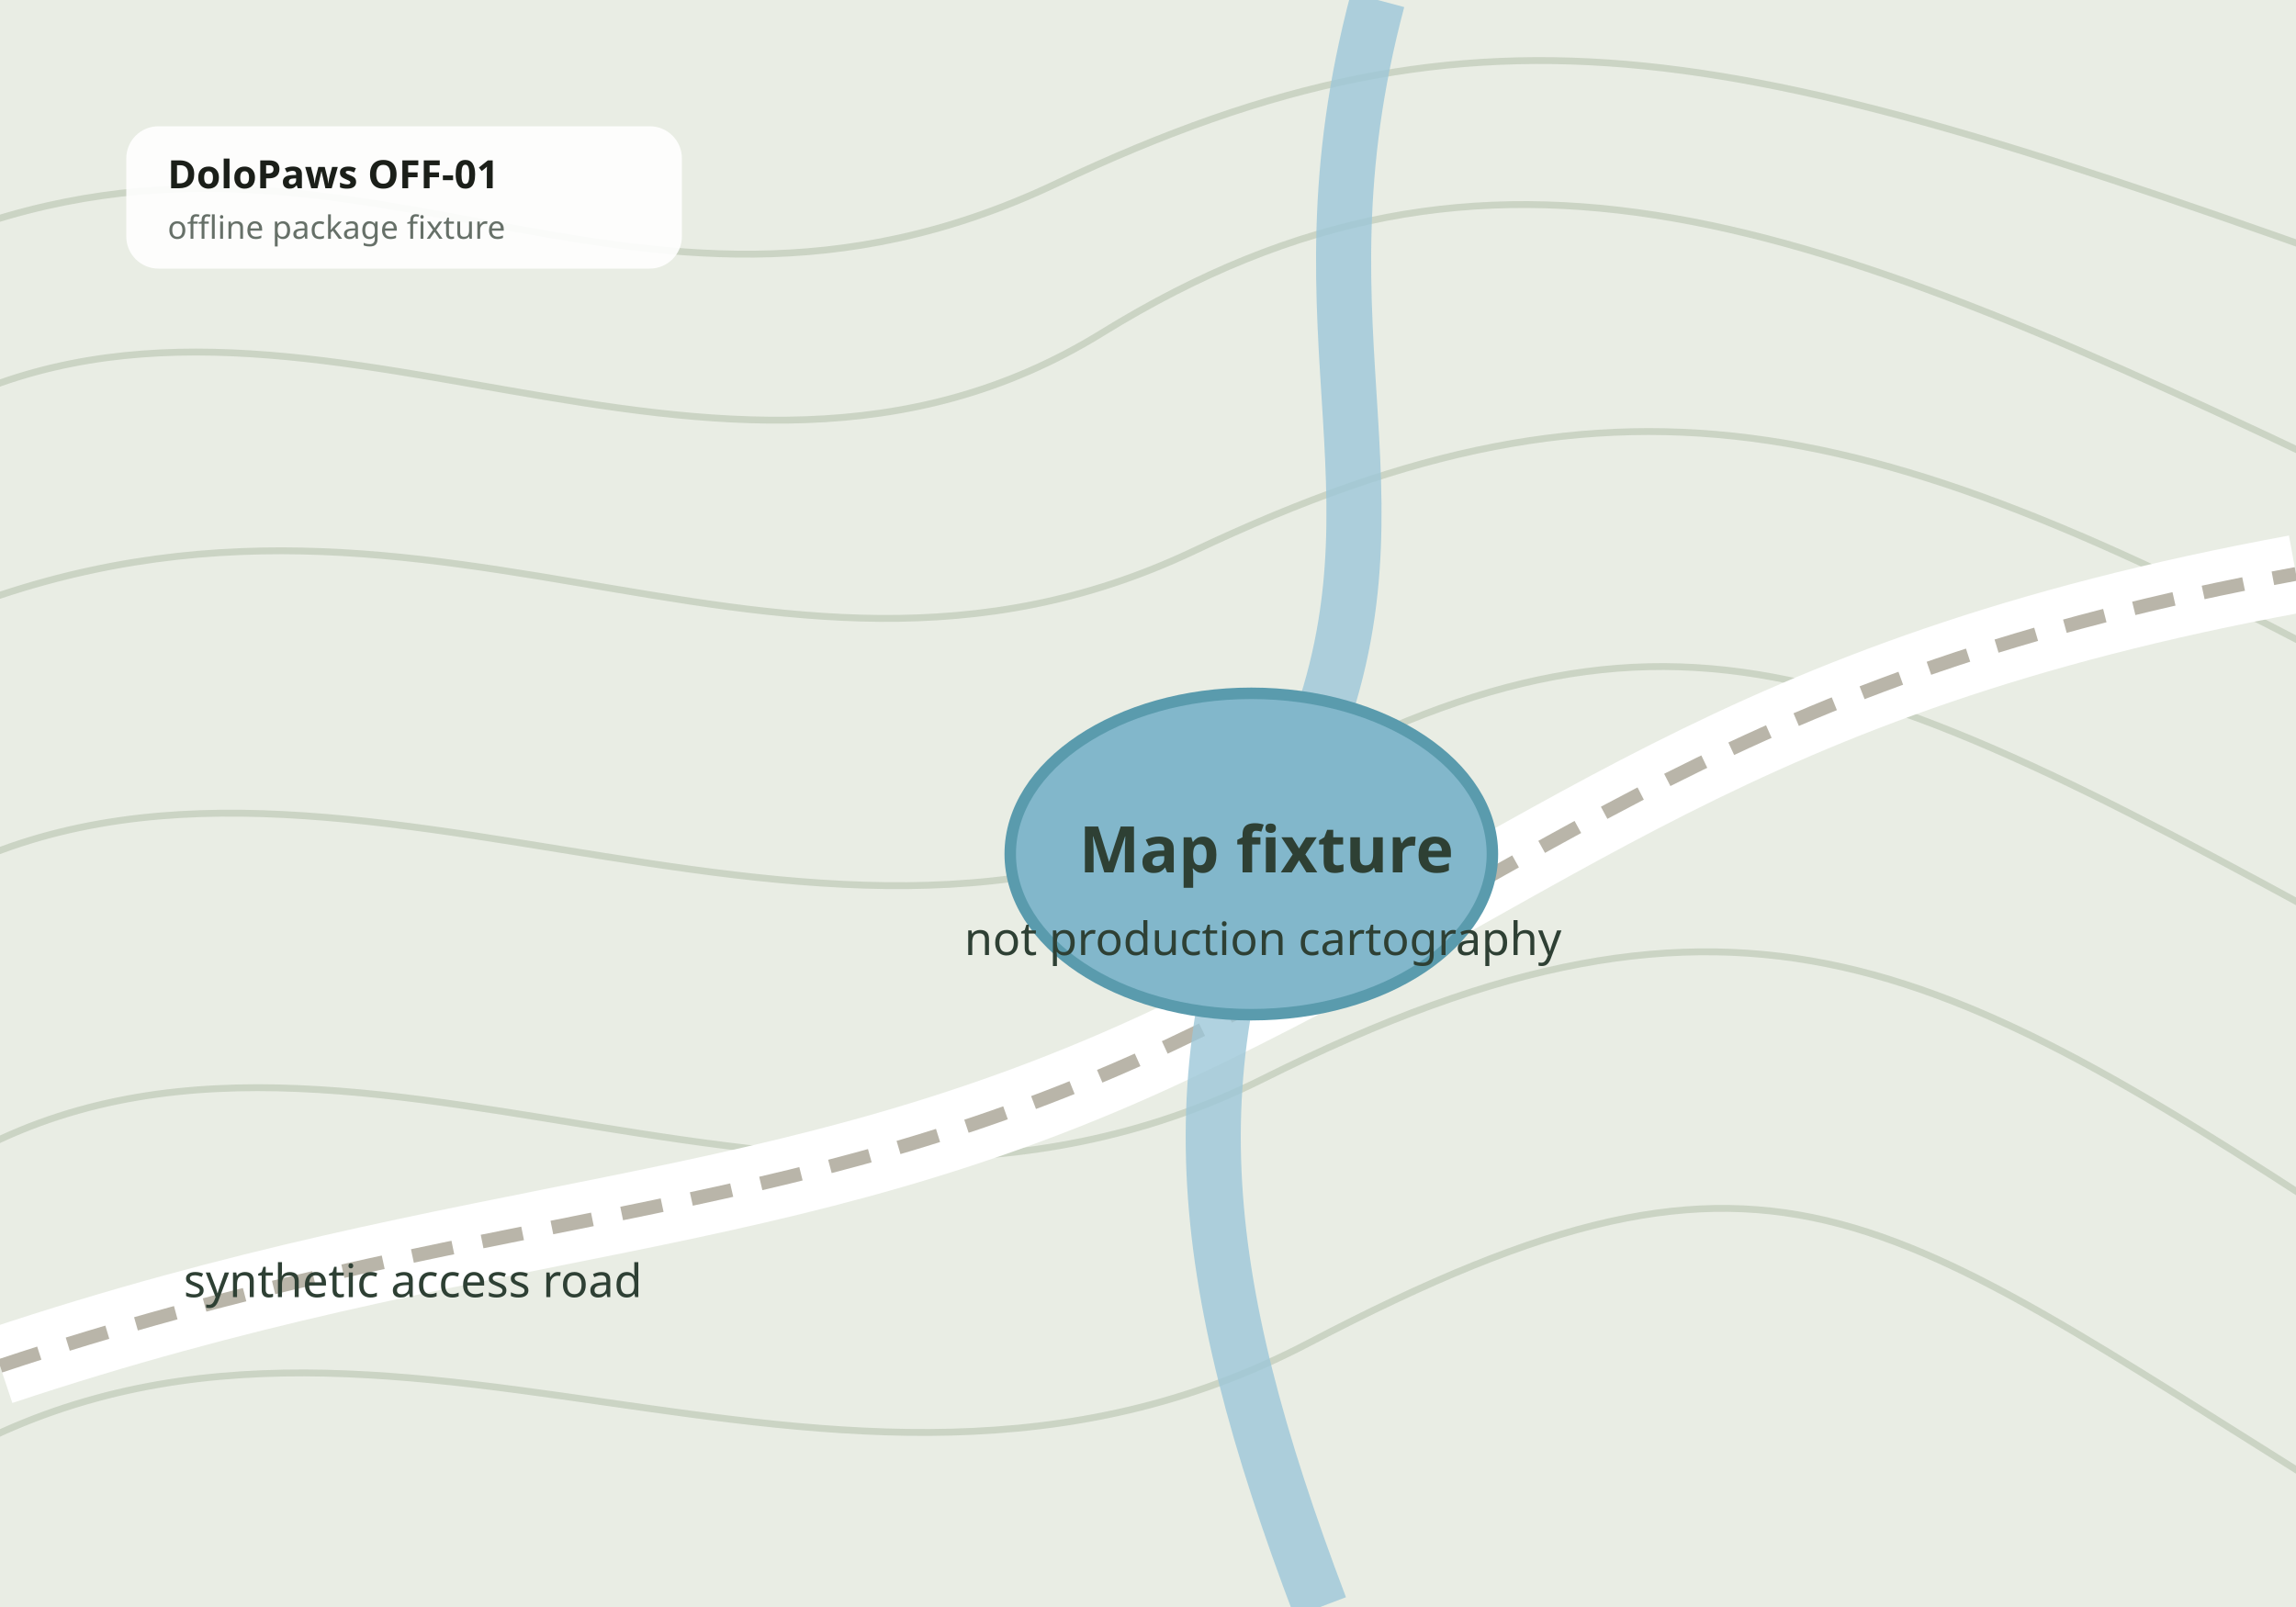
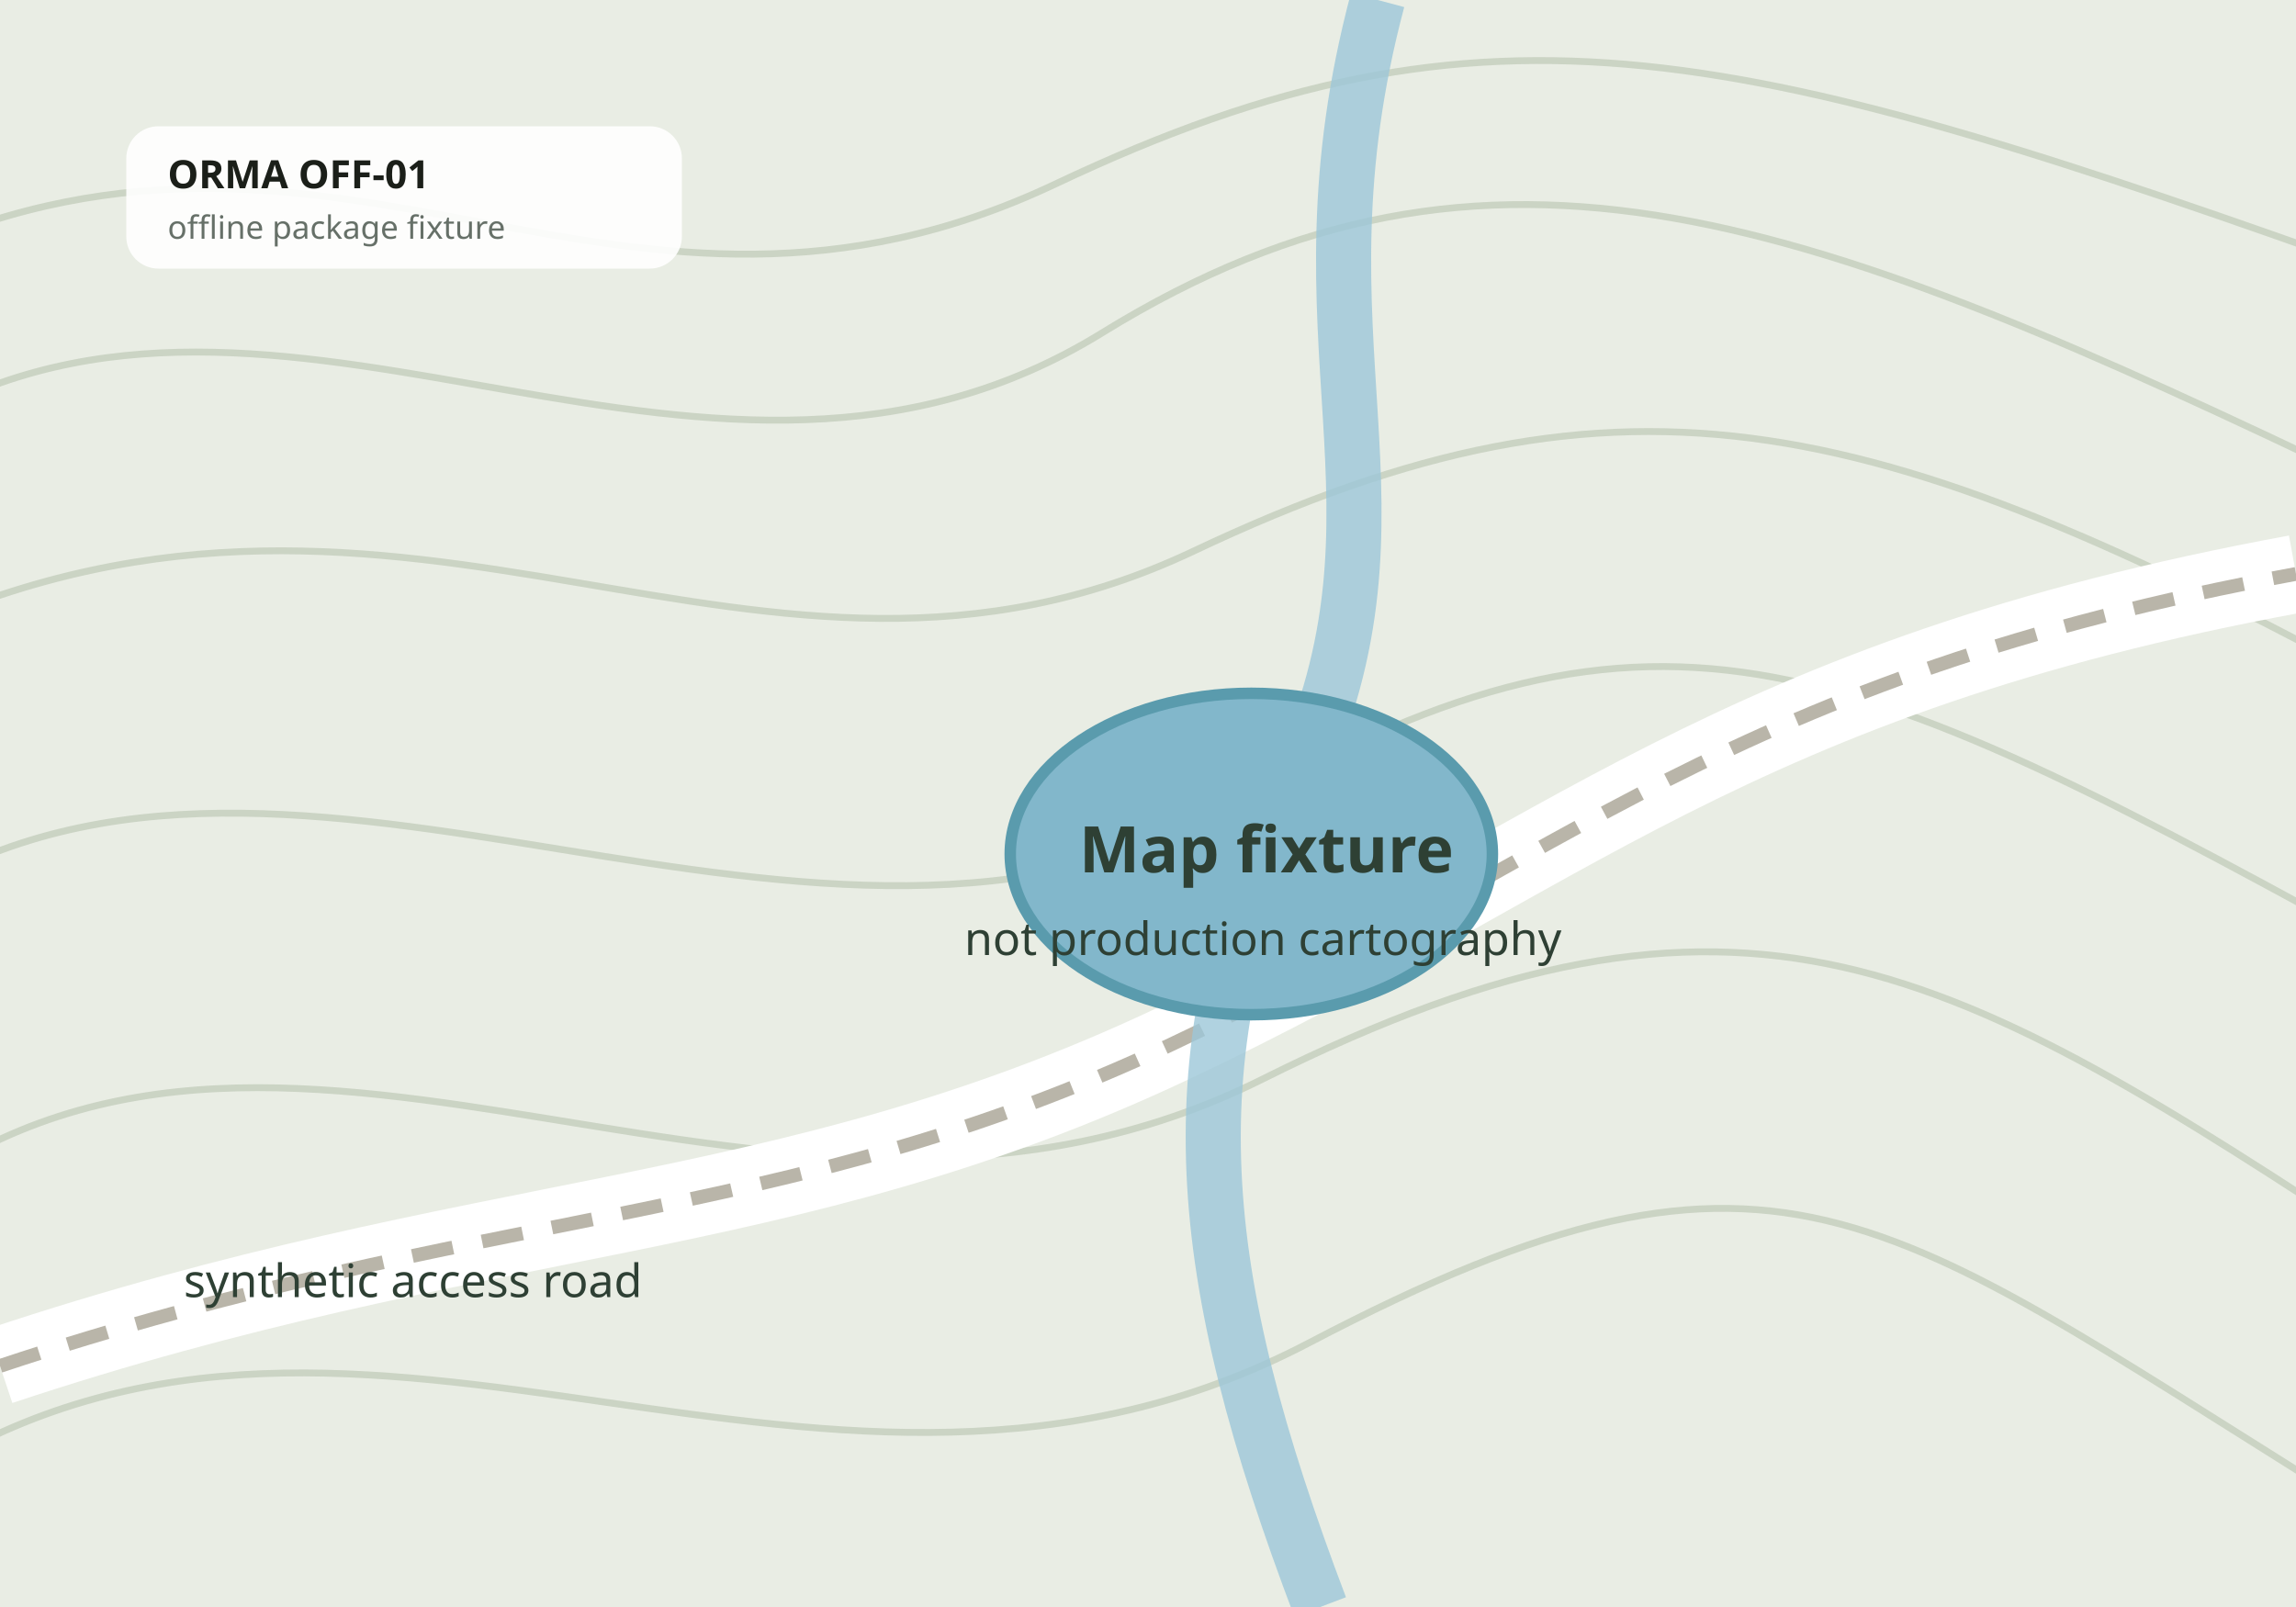
<svg xmlns="http://www.w3.org/2000/svg" viewBox="0 0 1000 700" role="img" aria-label="Synthetic map fixture">
  <rect width="1000" height="700" fill="#e9ede4" />
  <g fill="none" stroke="#c8d1c1" stroke-width="3" opacity=".9">
    <path d="M-40 110C150 25 270 170 460 80S760 20 1040 120" />
    <path d="M-30 180C130 95 310 250 480 145S790 95 1030 210" />
    <path d="M-40 275C180 175 330 330 520 240S820 180 1050 305" />
    <path d="M-40 390C130 285 355 455 540 350S805 285 1050 420" />
    <path d="M-40 520C130 395 340 575 550 470S850 420 1040 545" />
    <path d="M-30 640C160 525 360 695 570 585S820 530 1040 665" />
  </g>
  <path d="M0 595C210 525 340 535 510 455S755 295 1000 250" fill="none" stroke="#fff" stroke-width="34" />
  <path d="M0 595C210 525 340 535 510 455S755 295 1000 250" fill="none" stroke="#b9b5a9" stroke-width="6" stroke-dasharray="18 13" />
  <path d="M600 0C560 150 620 220 565 340S520 555 575 700" fill="none" stroke="#9cc7d8" stroke-width="24" opacity=".8" />
  <ellipse cx="545" cy="372" rx="105" ry="70" fill="#82b7cb" stroke="#5a9bad" stroke-width="5" />
  <g fill="#2e4034" font-family="system-ui, sans-serif">
    <text x="470" y="380" font-size="28" font-weight="750">Map fixture</text>
    <text x="420" y="416" font-size="20">not production cartography</text>
    <text x="80" y="565" font-size="20">synthetic access road</text>
  </g>
  <g transform="translate(55 55)">
    <rect width="242" height="62" rx="14" fill="#fff" opacity=".9" />
-     <text x="18" y="27" fill="#1b1f19" font-family="system-ui, sans-serif" font-size="17" font-weight="750">DoloPaws OFF-01</text>
+     <text x="18" y="27" fill="#1b1f19" font-family="system-ui, sans-serif" font-size="17" font-weight="750">ORMA OFF-01</text>
    <text x="18" y="49" fill="#667068" font-family="system-ui, sans-serif" font-size="14">offline package fixture</text>
  </g>
</svg>
